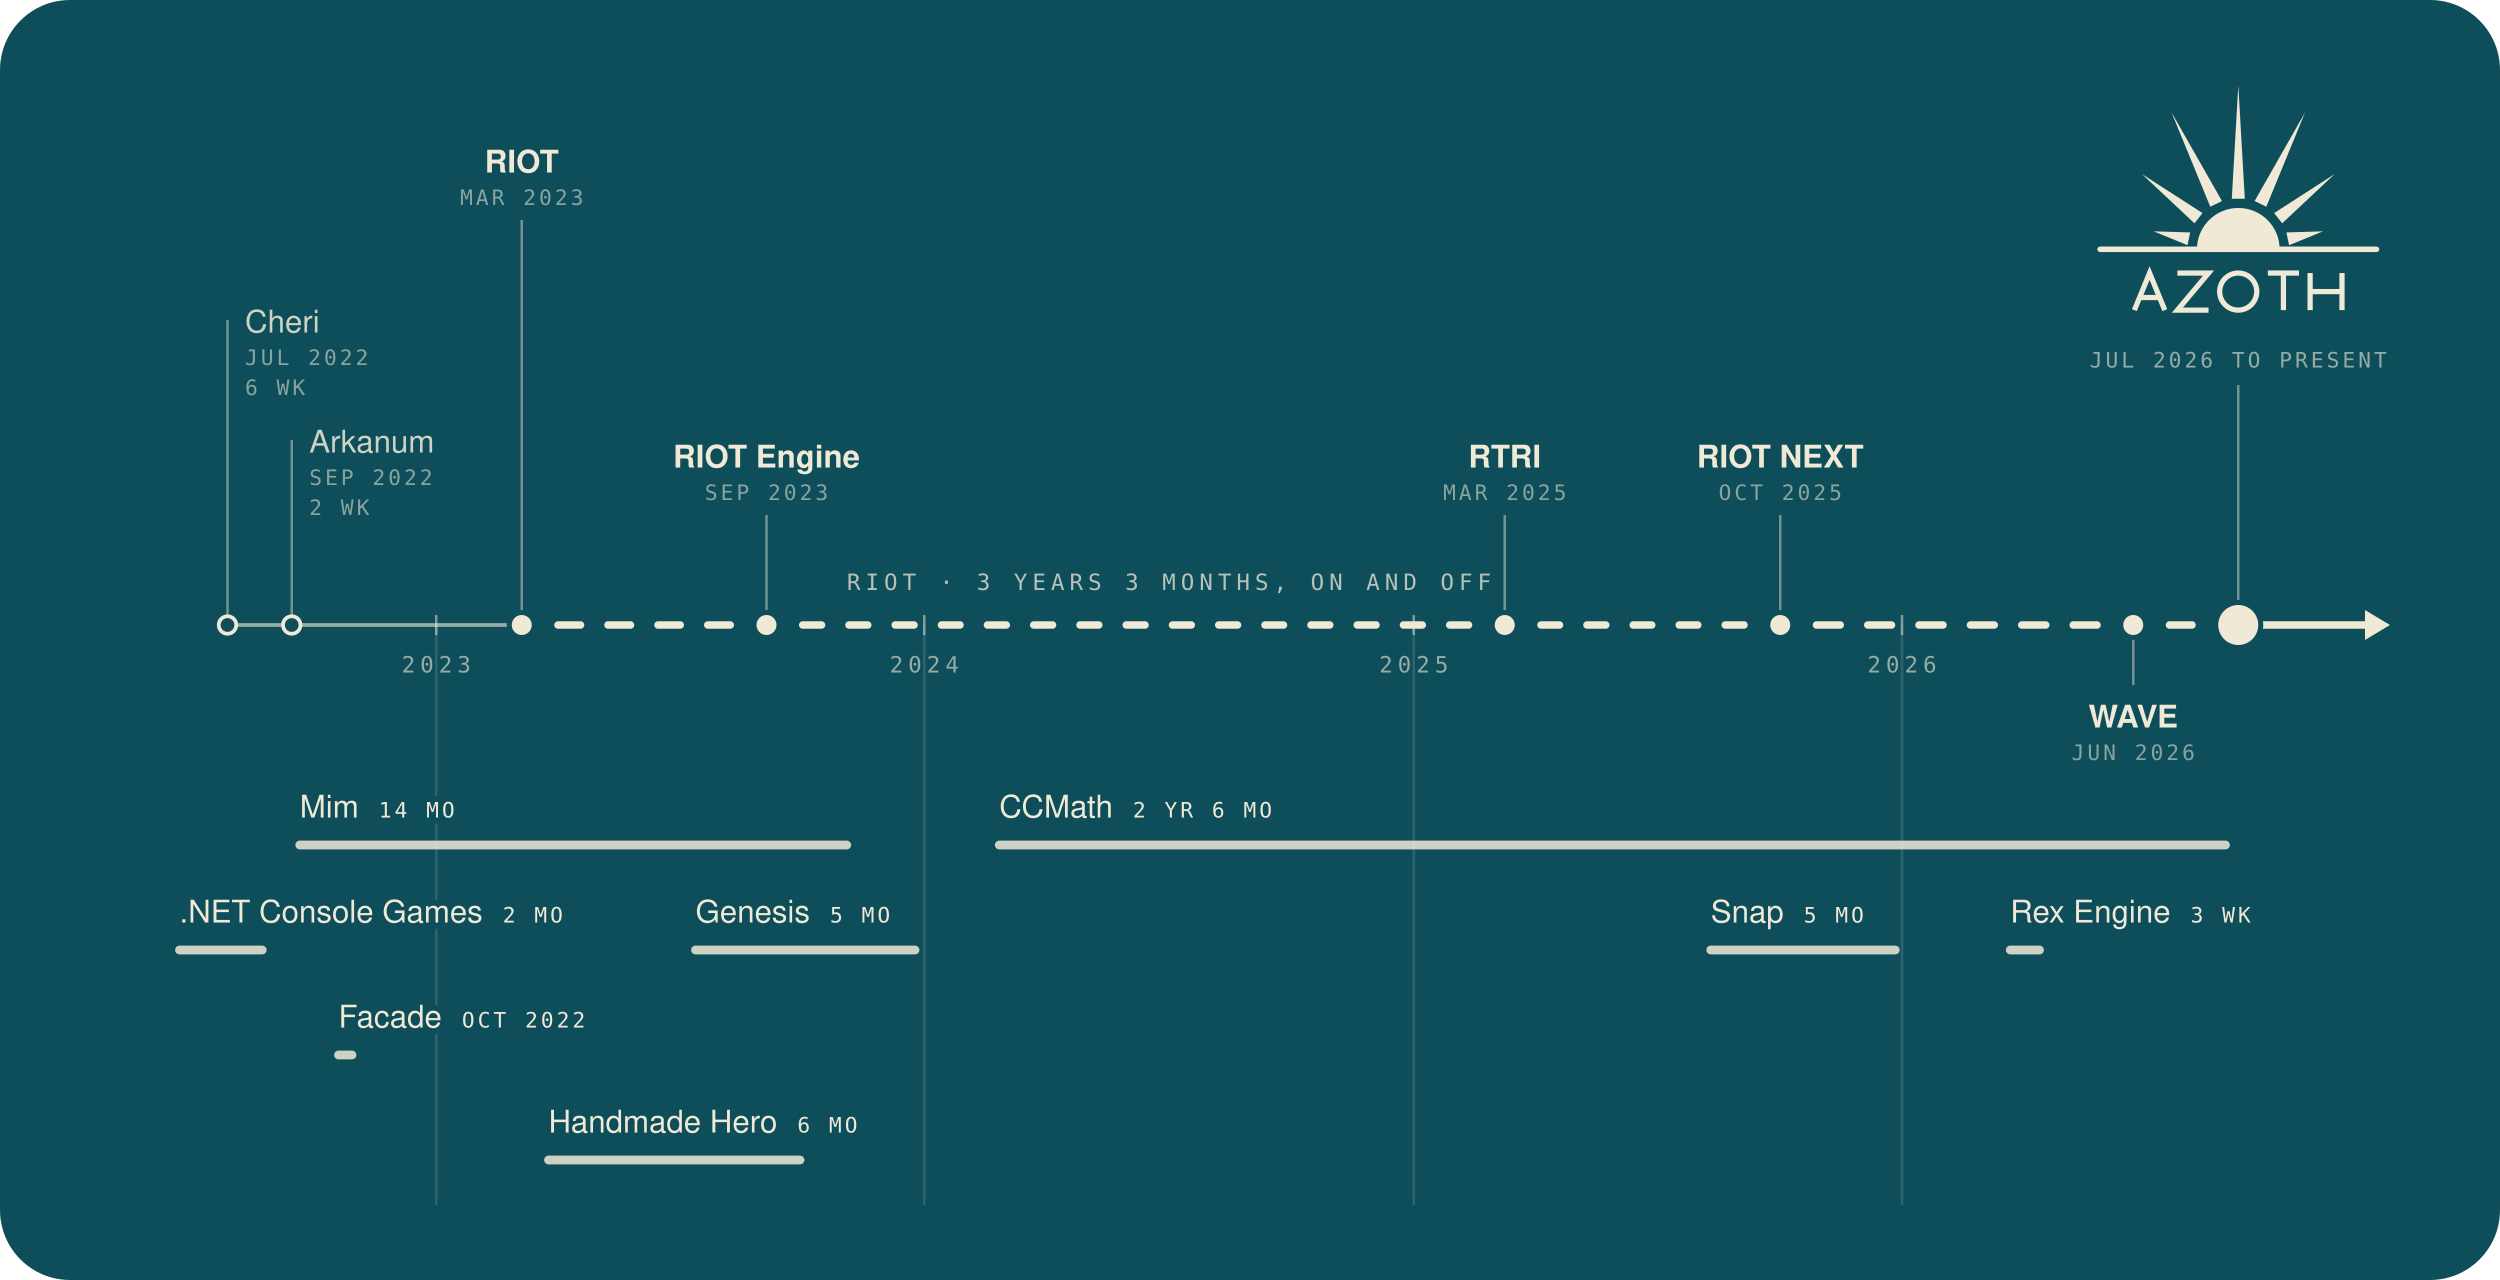
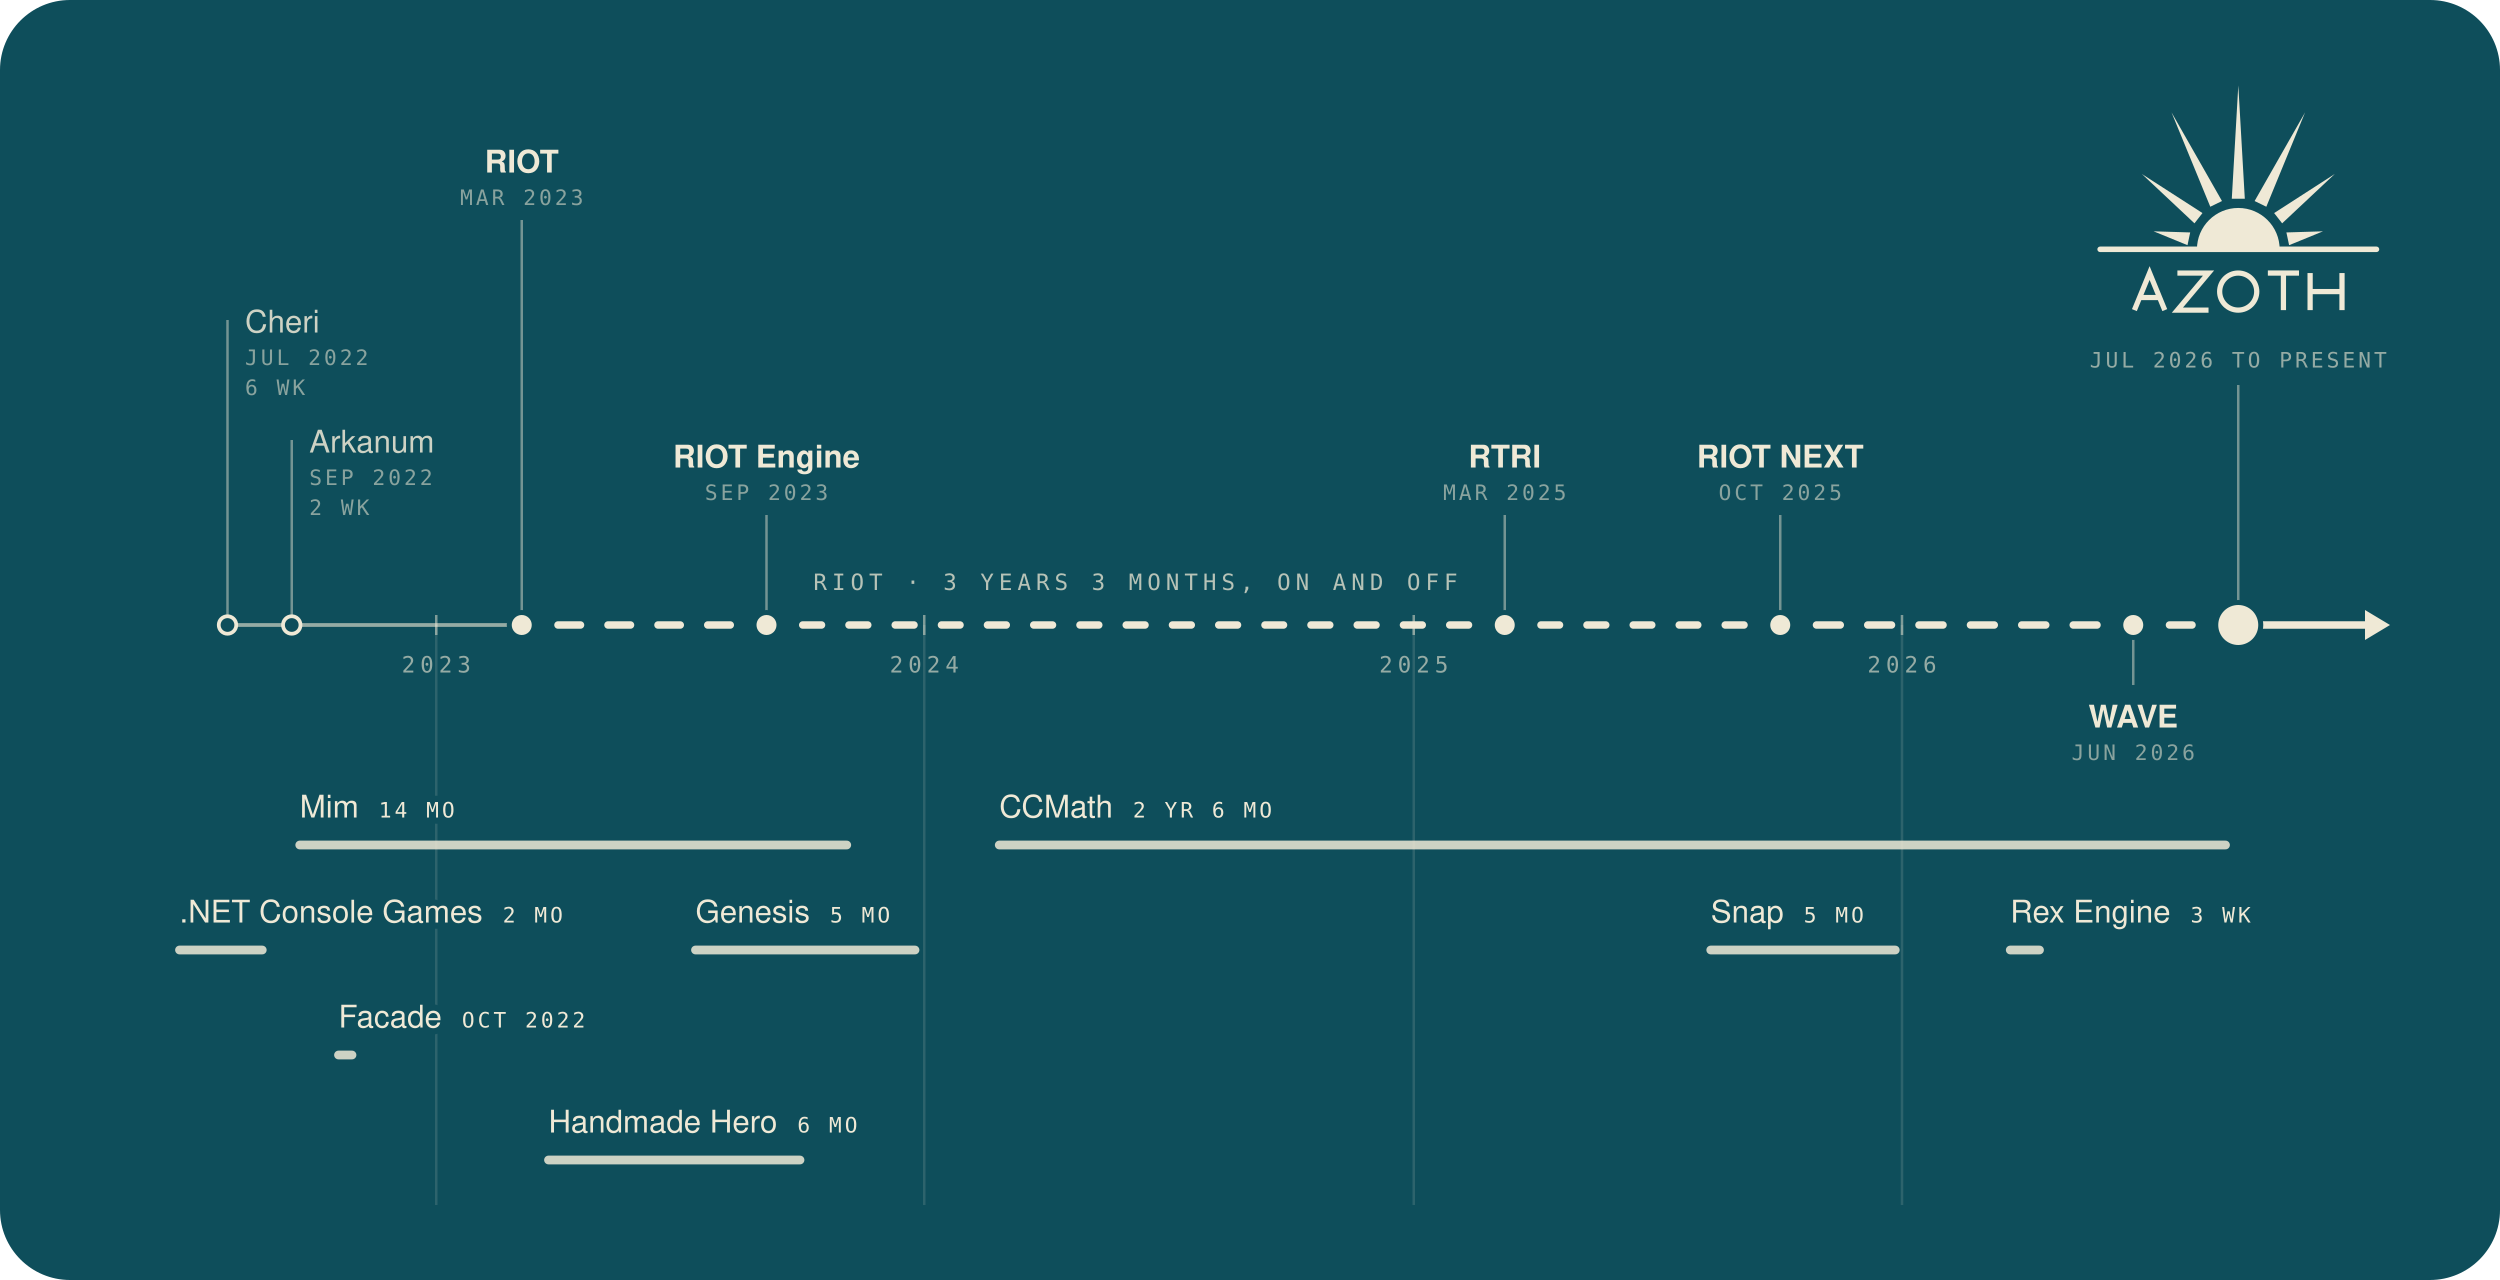
<svg xmlns="http://www.w3.org/2000/svg" viewBox="0 0 1000 512" width="1000" height="512" role="img" aria-labelledby="t d">
  <rect width="1000" height="512" rx="28" fill="#0E4E5B" />
  <line x1="174.5" y1="250" x2="174.5" y2="482" stroke="#EFE9D6" stroke-width="1" opacity="0.14" />
  <line x1="174.5" y1="246" x2="174.5" y2="254" stroke="#EFE9D6" stroke-width="1" opacity="0.5" />
  <text x="174.5" y="269" text-anchor="middle" font-family="ui-monospace, 'SF Mono', Menlo, Consolas, monospace" font-size="9" letter-spacing="2" fill="#EFE9D6" opacity="0.6">2023</text>
  <line x1="369.7" y1="250" x2="369.7" y2="482" stroke="#EFE9D6" stroke-width="1" opacity="0.14" />
  <line x1="369.7" y1="246" x2="369.7" y2="254" stroke="#EFE9D6" stroke-width="1" opacity="0.5" />
  <text x="369.7" y="269" text-anchor="middle" font-family="ui-monospace, 'SF Mono', Menlo, Consolas, monospace" font-size="9" letter-spacing="2" fill="#EFE9D6" opacity="0.6">2024</text>
  <line x1="565.5" y1="250" x2="565.5" y2="482" stroke="#EFE9D6" stroke-width="1" opacity="0.14" />
  <line x1="565.5" y1="246" x2="565.5" y2="254" stroke="#EFE9D6" stroke-width="1" opacity="0.5" />
  <text x="565.5" y="269" text-anchor="middle" font-family="ui-monospace, 'SF Mono', Menlo, Consolas, monospace" font-size="9" letter-spacing="2" fill="#EFE9D6" opacity="0.6">2025</text>
  <line x1="760.8" y1="250" x2="760.8" y2="482" stroke="#EFE9D6" stroke-width="1" opacity="0.14" />
  <line x1="760.8" y1="246" x2="760.8" y2="254" stroke="#EFE9D6" stroke-width="1" opacity="0.5" />
  <text x="760.8" y="269" text-anchor="middle" font-family="ui-monospace, 'SF Mono', Menlo, Consolas, monospace" font-size="9" letter-spacing="2" fill="#EFE9D6" opacity="0.6">2026</text>
  <line x1="91.0" y1="250" x2="91.0" y2="128" stroke="#EFE9D6" stroke-width="1" opacity="0.45" />
  <text x="98.0" y="133" font-family="-apple-system, BlinkMacSystemFont, 'Segoe UI', Helvetica, Arial, sans-serif" font-size="12.5" fill="#EFE9D6" opacity="0.85">Cheri</text>
  <text x="98.0" y="146" font-family="ui-monospace, 'SF Mono', Menlo, Consolas, monospace" font-size="8.5" letter-spacing="1.2" fill="#EFE9D6" opacity="0.55">JUL 2022</text>
  <text x="98.0" y="158" font-family="ui-monospace, 'SF Mono', Menlo, Consolas, monospace" font-size="8.5" letter-spacing="1.2" fill="#EFE9D6" opacity="0.55">6 WK</text>
  <line x1="116.7" y1="250" x2="116.7" y2="176" stroke="#EFE9D6" stroke-width="1" opacity="0.45" />
  <text x="123.7" y="181" font-family="-apple-system, BlinkMacSystemFont, 'Segoe UI', Helvetica, Arial, sans-serif" font-size="12.5" fill="#EFE9D6" opacity="0.85">Arkanum</text>
  <text x="123.7" y="194" font-family="ui-monospace, 'SF Mono', Menlo, Consolas, monospace" font-size="8.5" letter-spacing="1.2" fill="#EFE9D6" opacity="0.55">SEP 2022</text>
  <text x="123.7" y="206" font-family="ui-monospace, 'SF Mono', Menlo, Consolas, monospace" font-size="8.5" letter-spacing="1.2" fill="#EFE9D6" opacity="0.55">2 WK</text>
  <line x1="208.7" y1="250" x2="208.7" y2="88" stroke="#EFE9D6" stroke-width="1" opacity="0.45" />
  <text x="208.7" y="69" text-anchor="middle" font-family="-apple-system, BlinkMacSystemFont, 'Segoe UI', Helvetica, Arial, sans-serif" font-size="12.5" font-weight="600" fill="#EFE9D6" opacity="1">RIOT</text>
  <text x="208.7" y="82" text-anchor="middle" font-family="ui-monospace, 'SF Mono', Menlo, Consolas, monospace" font-size="8.5" letter-spacing="1.2" fill="#EFE9D6" opacity="0.55">MAR 2023</text>
  <line x1="306.6" y1="250" x2="306.6" y2="206" stroke="#EFE9D6" stroke-width="1" opacity="0.45" />
  <text x="306.6" y="187" text-anchor="middle" font-family="-apple-system, BlinkMacSystemFont, 'Segoe UI', Helvetica, Arial, sans-serif" font-size="12.5" font-weight="600" fill="#EFE9D6" opacity="1">RIOT Engine</text>
  <text x="306.6" y="200" text-anchor="middle" font-family="ui-monospace, 'SF Mono', Menlo, Consolas, monospace" font-size="8.5" letter-spacing="1.2" fill="#EFE9D6" opacity="0.55">SEP 2023</text>
  <line x1="601.9" y1="250" x2="601.9" y2="206" stroke="#EFE9D6" stroke-width="1" opacity="0.45" />
  <text x="601.9" y="187" text-anchor="middle" font-family="-apple-system, BlinkMacSystemFont, 'Segoe UI', Helvetica, Arial, sans-serif" font-size="12.5" font-weight="600" fill="#EFE9D6" opacity="1">RTRI</text>
  <text x="601.9" y="200" text-anchor="middle" font-family="ui-monospace, 'SF Mono', Menlo, Consolas, monospace" font-size="8.5" letter-spacing="1.2" fill="#EFE9D6" opacity="0.55">MAR 2025</text>
  <line x1="712.1" y1="250" x2="712.1" y2="206" stroke="#EFE9D6" stroke-width="1" opacity="0.45" />
  <text x="712.1" y="187" text-anchor="middle" font-family="-apple-system, BlinkMacSystemFont, 'Segoe UI', Helvetica, Arial, sans-serif" font-size="12.5" font-weight="600" fill="#EFE9D6" opacity="1">RIOT NEXT</text>
  <text x="712.1" y="200" text-anchor="middle" font-family="ui-monospace, 'SF Mono', Menlo, Consolas, monospace" font-size="8.5" letter-spacing="1.2" fill="#EFE9D6" opacity="0.55">OCT 2025</text>
  <line x1="853.3" y1="250" x2="853.3" y2="274" stroke="#EFE9D6" stroke-width="1" opacity="0.45" />
  <text x="853.3" y="291" text-anchor="middle" font-family="-apple-system, BlinkMacSystemFont, 'Segoe UI', Helvetica, Arial, sans-serif" font-size="12.5" font-weight="600" fill="#EFE9D6" opacity="1">WAVE</text>
  <text x="853.3" y="304" text-anchor="middle" font-family="ui-monospace, 'SF Mono', Menlo, Consolas, monospace" font-size="8.5" letter-spacing="1.2" fill="#EFE9D6" opacity="0.55">JUN 2026</text>
  <line x1="895.3" y1="250" x2="895.3" y2="154" stroke="#EFE9D6" stroke-width="1" opacity="0.45" />
  <line x1="91.0" y1="250" x2="208.7" y2="250" stroke="#EFE9D6" stroke-width="1.5" opacity="0.6" />
  <line x1="223.2" y1="250" x2="232.2" y2="250" stroke="#EFE9D6" stroke-width="3" stroke-linecap="round" />
  <line x1="243.2" y1="250" x2="252.2" y2="250" stroke="#EFE9D6" stroke-width="3" stroke-linecap="round" />
  <line x1="263.2" y1="250" x2="272.1" y2="250" stroke="#EFE9D6" stroke-width="3" stroke-linecap="round" />
  <line x1="283.1" y1="250" x2="292.1" y2="250" stroke="#EFE9D6" stroke-width="3" stroke-linecap="round" />
  <line x1="321.1" y1="250" x2="328.6" y2="250" stroke="#EFE9D6" stroke-width="3" stroke-linecap="round" />
  <line x1="339.6" y1="250" x2="347.1" y2="250" stroke="#EFE9D6" stroke-width="3" stroke-linecap="round" />
  <line x1="358.1" y1="250" x2="365.6" y2="250" stroke="#EFE9D6" stroke-width="3" stroke-linecap="round" />
  <line x1="376.6" y1="250" x2="384.0" y2="250" stroke="#EFE9D6" stroke-width="3" stroke-linecap="round" />
  <line x1="395.0" y1="250" x2="402.5" y2="250" stroke="#EFE9D6" stroke-width="3" stroke-linecap="round" />
  <line x1="413.5" y1="250" x2="421.0" y2="250" stroke="#EFE9D6" stroke-width="3" stroke-linecap="round" />
  <line x1="432.0" y1="250" x2="439.5" y2="250" stroke="#EFE9D6" stroke-width="3" stroke-linecap="round" />
  <line x1="450.5" y1="250" x2="458.0" y2="250" stroke="#EFE9D6" stroke-width="3" stroke-linecap="round" />
  <line x1="469.0" y1="250" x2="476.5" y2="250" stroke="#EFE9D6" stroke-width="3" stroke-linecap="round" />
  <line x1="487.5" y1="250" x2="495.0" y2="250" stroke="#EFE9D6" stroke-width="3" stroke-linecap="round" />
  <line x1="506.0" y1="250" x2="513.4" y2="250" stroke="#EFE9D6" stroke-width="3" stroke-linecap="round" />
  <line x1="524.4" y1="250" x2="531.9" y2="250" stroke="#EFE9D6" stroke-width="3" stroke-linecap="round" />
  <line x1="542.9" y1="250" x2="550.4" y2="250" stroke="#EFE9D6" stroke-width="3" stroke-linecap="round" />
  <line x1="561.4" y1="250" x2="568.9" y2="250" stroke="#EFE9D6" stroke-width="3" stroke-linecap="round" />
  <line x1="579.9" y1="250" x2="587.4" y2="250" stroke="#EFE9D6" stroke-width="3" stroke-linecap="round" />
  <line x1="616.4" y1="250" x2="623.8" y2="250" stroke="#EFE9D6" stroke-width="3" stroke-linecap="round" />
  <line x1="634.8" y1="250" x2="642.3" y2="250" stroke="#EFE9D6" stroke-width="3" stroke-linecap="round" />
  <line x1="653.3" y1="250" x2="660.7" y2="250" stroke="#EFE9D6" stroke-width="3" stroke-linecap="round" />
  <line x1="671.7" y1="250" x2="679.1" y2="250" stroke="#EFE9D6" stroke-width="3" stroke-linecap="round" />
  <line x1="690.1" y1="250" x2="697.6" y2="250" stroke="#EFE9D6" stroke-width="3" stroke-linecap="round" />
  <line x1="726.6" y1="250" x2="736.1" y2="250" stroke="#EFE9D6" stroke-width="3" stroke-linecap="round" />
  <line x1="747.1" y1="250" x2="756.6" y2="250" stroke="#EFE9D6" stroke-width="3" stroke-linecap="round" />
  <line x1="767.6" y1="250" x2="777.2" y2="250" stroke="#EFE9D6" stroke-width="3" stroke-linecap="round" />
  <line x1="788.2" y1="250" x2="797.7" y2="250" stroke="#EFE9D6" stroke-width="3" stroke-linecap="round" />
  <line x1="808.7" y1="250" x2="818.3" y2="250" stroke="#EFE9D6" stroke-width="3" stroke-linecap="round" />
  <line x1="829.3" y1="250" x2="838.8" y2="250" stroke="#EFE9D6" stroke-width="3" stroke-linecap="round" />
  <line x1="867.8" y1="250" x2="876.8" y2="250" stroke="#EFE9D6" stroke-width="3" stroke-linecap="round" />
  <line x1="895.3" y1="250" x2="948" y2="250" stroke="#EFE9D6" stroke-width="3" />
  <polygon points="946,244 956,250 946,256" fill="#EFE9D6" />
  <circle cx="91.0" cy="250" r="3.5" fill="#0E4E5B" stroke="#EFE9D6" stroke-width="1.5" />
  <circle cx="116.7" cy="250" r="3.5" fill="#0E4E5B" stroke="#EFE9D6" stroke-width="1.5" />
  <circle cx="208.7" cy="250" r="5" fill="#EFE9D6" stroke="#0E4E5B" stroke-width="2" />
  <circle cx="306.6" cy="250" r="5" fill="#EFE9D6" stroke="#0E4E5B" stroke-width="2" />
  <circle cx="601.9" cy="250" r="5" fill="#EFE9D6" stroke="#0E4E5B" stroke-width="2" />
  <circle cx="712.1" cy="250" r="5" fill="#EFE9D6" stroke="#0E4E5B" stroke-width="2" />
  <circle cx="853.3" cy="250" r="5" fill="#EFE9D6" stroke="#0E4E5B" stroke-width="2" />
  <circle cx="895.3" cy="250" r="9" fill="#EFE9D6" stroke="#0E4E5B" stroke-width="2" />
  <g transform="translate(826.2,20.3) scale(0.135)">
    <svg x="94.4" y="94.4" width="835.2" height="510.4" viewBox="0 0 217.801 128.787" preserveAspectRatio="xMidYMid meet" overflow="visible">
      <g>
        <g transform="translate(131.63,993.88) scale(1.1837)">
          <g>
            <path fill="#EFE9D6" d="M13.958-735.338l22.13-9.05l0,0l-23.89,0.73L13.958-735.338z" />
            <path fill="#EFE9D6" d="M9.418-749.608l34.32-32.2l0,0l-39.55,25.5L9.418-749.608z" />
            <path fill="#EFE9D6" d="M-0.912-760.438l25.32-61.62l0,0l-32.96,57.9L-0.912-760.438z" />
            <path fill="#EFE9D6" d="M-14.952-765.638l-4.25-74l0,0l-4.25,74H-14.952z" />
            <path fill="#EFE9D6" d="M-29.852-764.158l-32.96-57.9l0,0l25.32,61.62L-29.852-764.158z" />
            <path fill="#EFE9D6" d="M-42.592-756.308l-39.55-25.5l0,0l34.32,32.2L-42.592-756.308z" />
            <path fill="#EFE9D6" d="M-50.602-743.658l-23.89-0.73l0,0l22.13,9.05L-50.602-743.658z" />
          </g>
          <path fill="#EFE9D6" d="M-46.202-732.638c0-14.912,12.088-27,27-27s27,12.088,27,27H-46.202z" />
          <path fill="#EFE9D6" d="M-109.402-734.438h180.4c0.994,0,1.8,0.806,1.8,1.8l0,0c0,0.994-0.806,1.8-1.8,1.8h-180.4    c-0.994,0-1.8-0.806-1.8-1.8l0,0C-111.202-733.633-110.396-734.438-109.402-734.438z" />
        </g>
      </g>
    </svg>
    <svg x="196.5" y="586.2" width="631.0" height="241.3" viewBox="0 0 540.662 119.787" preserveAspectRatio="xMidYMid meet" overflow="visible">
      <g>
        <g transform="translate(145.06,619.41) scale(0.9412)">
          <g>
            <g transform="translate(0,0)">
              <path fill="none" stroke="#EFE9D6" stroke-width="14.118" stroke-miterlimit="5.647" d="M-147.183-538.336l41-100l41,100       M-129.183-572.336h46" />
            </g>
            <g transform="translate(120,0)">
              <path fill="none" stroke="#EFE9D6" stroke-width="14.118" stroke-miterlimit="5.647" d="M-151.183-638.336h84l-84,100h84" />
            </g>
            <g transform="translate(234,0)">
              <path fill="none" stroke="#EFE9D6" stroke-width="14.118" stroke-miterlimit="5.647" d="M-151.183-588.336      c0-27.614,22.386-50,50-50s50,22.386,50,50c0,27.614-22.386,50-50,50S-151.183-560.722-151.183-588.336" />
            </g>
            <g transform="translate(364,0)">
              <path fill="none" stroke="#EFE9D6" stroke-width="14.118" stroke-miterlimit="5.647" d="M-151.183-638.336h84       M-109.183-638.336v100" />
            </g>
            <g transform="translate(478,0)">
              <path fill="none" stroke="#EFE9D6" stroke-width="14.118" stroke-miterlimit="5.647" d="M-151.183-638.336v100       M-65.183-638.336v100 M-151.183-588.336h86" />
            </g>
          </g>
        </g>
      </g>
    </svg>
  </g>
  <text x="895.3" y="147" text-anchor="middle" font-family="ui-monospace, 'SF Mono', Menlo, Consolas, monospace" font-size="8.5" letter-spacing="1.2" fill="#EFE9D6" opacity="0.6">JUL 2026 TO PRESENT</text>
-   <text x="467.6" y="236" text-anchor="middle" font-family="ui-monospace, 'SF Mono', Menlo, Consolas, monospace" font-size="9" letter-spacing="2" fill="#EFE9D6" opacity="0.75">RIOT · 3 YEARS 3 MONTHS, ON AND OFF</text>
+   <text x="454.2" y="236" text-anchor="middle" font-family="ui-monospace, 'SF Mono', Menlo, Consolas, monospace" font-size="9" letter-spacing="2" fill="#EFE9D6" opacity="0.75">RIOT · 3 YEARS 3 MONTHS, ON AND OFF</text>
  <line x1="119.9" y1="338" x2="338.7" y2="338" stroke="#EFE9D6" stroke-width="3.5" stroke-linecap="round" opacity="0.85" />
  <text x="119.9" y="327" font-family="-apple-system, BlinkMacSystemFont, 'Segoe UI', Helvetica, Arial, sans-serif" font-size="12.5" fill="#EFE9D6" stroke="#0E4E5B" stroke-width="5" stroke-linejoin="round" paint-order="stroke">Mim<tspan dx="8" font-family="ui-monospace, 'SF Mono', Menlo, Consolas, monospace" font-size="8.5" letter-spacing="1.2">14 MO</tspan>
  </text>
  <line x1="399.7" y1="338" x2="890.2" y2="338" stroke="#EFE9D6" stroke-width="3.5" stroke-linecap="round" opacity="0.85" />
  <text x="399.7" y="327" font-family="-apple-system, BlinkMacSystemFont, 'Segoe UI', Helvetica, Arial, sans-serif" font-size="12.5" fill="#EFE9D6" stroke="#0E4E5B" stroke-width="5" stroke-linejoin="round" paint-order="stroke">CCMath<tspan dx="8" font-family="ui-monospace, 'SF Mono', Menlo, Consolas, monospace" font-size="8.5" letter-spacing="1.2">2 YR 6 MO</tspan>
  </text>
  <line x1="71.8" y1="380" x2="104.9" y2="380" stroke="#EFE9D6" stroke-width="3.5" stroke-linecap="round" opacity="0.85" />
  <text x="71.8" y="369" font-family="-apple-system, BlinkMacSystemFont, 'Segoe UI', Helvetica, Arial, sans-serif" font-size="12.5" fill="#EFE9D6" stroke="#0E4E5B" stroke-width="5" stroke-linejoin="round" paint-order="stroke">.NET Console Games<tspan dx="8" font-family="ui-monospace, 'SF Mono', Menlo, Consolas, monospace" font-size="8.5" letter-spacing="1.2">2 MO</tspan>
  </text>
  <line x1="135.4" y1="422" x2="140.8" y2="422" stroke="#EFE9D6" stroke-width="3.5" stroke-linecap="round" opacity="0.85" />
  <text x="135.4" y="411" font-family="-apple-system, BlinkMacSystemFont, 'Segoe UI', Helvetica, Arial, sans-serif" font-size="12.5" fill="#EFE9D6" stroke="#0E4E5B" stroke-width="5" stroke-linejoin="round" paint-order="stroke">Facade<tspan dx="8" font-family="ui-monospace, 'SF Mono', Menlo, Consolas, monospace" font-size="8.5" letter-spacing="1.2">OCT 2022</tspan>
  </text>
  <line x1="278.2" y1="380" x2="366.0" y2="380" stroke="#EFE9D6" stroke-width="3.5" stroke-linecap="round" opacity="0.85" />
  <text x="278.2" y="369" font-family="-apple-system, BlinkMacSystemFont, 'Segoe UI', Helvetica, Arial, sans-serif" font-size="12.5" fill="#EFE9D6" stroke="#0E4E5B" stroke-width="5" stroke-linejoin="round" paint-order="stroke">Genesis<tspan dx="8" font-family="ui-monospace, 'SF Mono', Menlo, Consolas, monospace" font-size="8.5" letter-spacing="1.2">5 MO</tspan>
  </text>
  <line x1="684.3" y1="380" x2="758.1" y2="380" stroke="#EFE9D6" stroke-width="3.5" stroke-linecap="round" opacity="0.85" />
  <text x="684.3" y="369" font-family="-apple-system, BlinkMacSystemFont, 'Segoe UI', Helvetica, Arial, sans-serif" font-size="12.5" fill="#EFE9D6" stroke="#0E4E5B" stroke-width="5" stroke-linejoin="round" paint-order="stroke">Snap<tspan dx="8" font-family="ui-monospace, 'SF Mono', Menlo, Consolas, monospace" font-size="8.5" letter-spacing="1.2">5 MO</tspan>
  </text>
  <line x1="804.1" y1="380" x2="815.8" y2="380" stroke="#EFE9D6" stroke-width="3.5" stroke-linecap="round" opacity="0.85" />
  <text x="804.1" y="369" font-family="-apple-system, BlinkMacSystemFont, 'Segoe UI', Helvetica, Arial, sans-serif" font-size="12.5" fill="#EFE9D6" stroke="#0E4E5B" stroke-width="5" stroke-linejoin="round" paint-order="stroke">Rex Engine<tspan dx="8" font-family="ui-monospace, 'SF Mono', Menlo, Consolas, monospace" font-size="8.5" letter-spacing="1.2">3 WK</tspan>
  </text>
  <line x1="219.4" y1="464" x2="320.0" y2="464" stroke="#EFE9D6" stroke-width="3.5" stroke-linecap="round" opacity="0.85" />
  <text x="219.4" y="453" font-family="-apple-system, BlinkMacSystemFont, 'Segoe UI', Helvetica, Arial, sans-serif" font-size="12.5" fill="#EFE9D6" stroke="#0E4E5B" stroke-width="5" stroke-linejoin="round" paint-order="stroke">Handmade Hero<tspan dx="8" font-family="ui-monospace, 'SF Mono', Menlo, Consolas, monospace" font-size="8.5" letter-spacing="1.2">6 MO</tspan>
  </text>
</svg>
